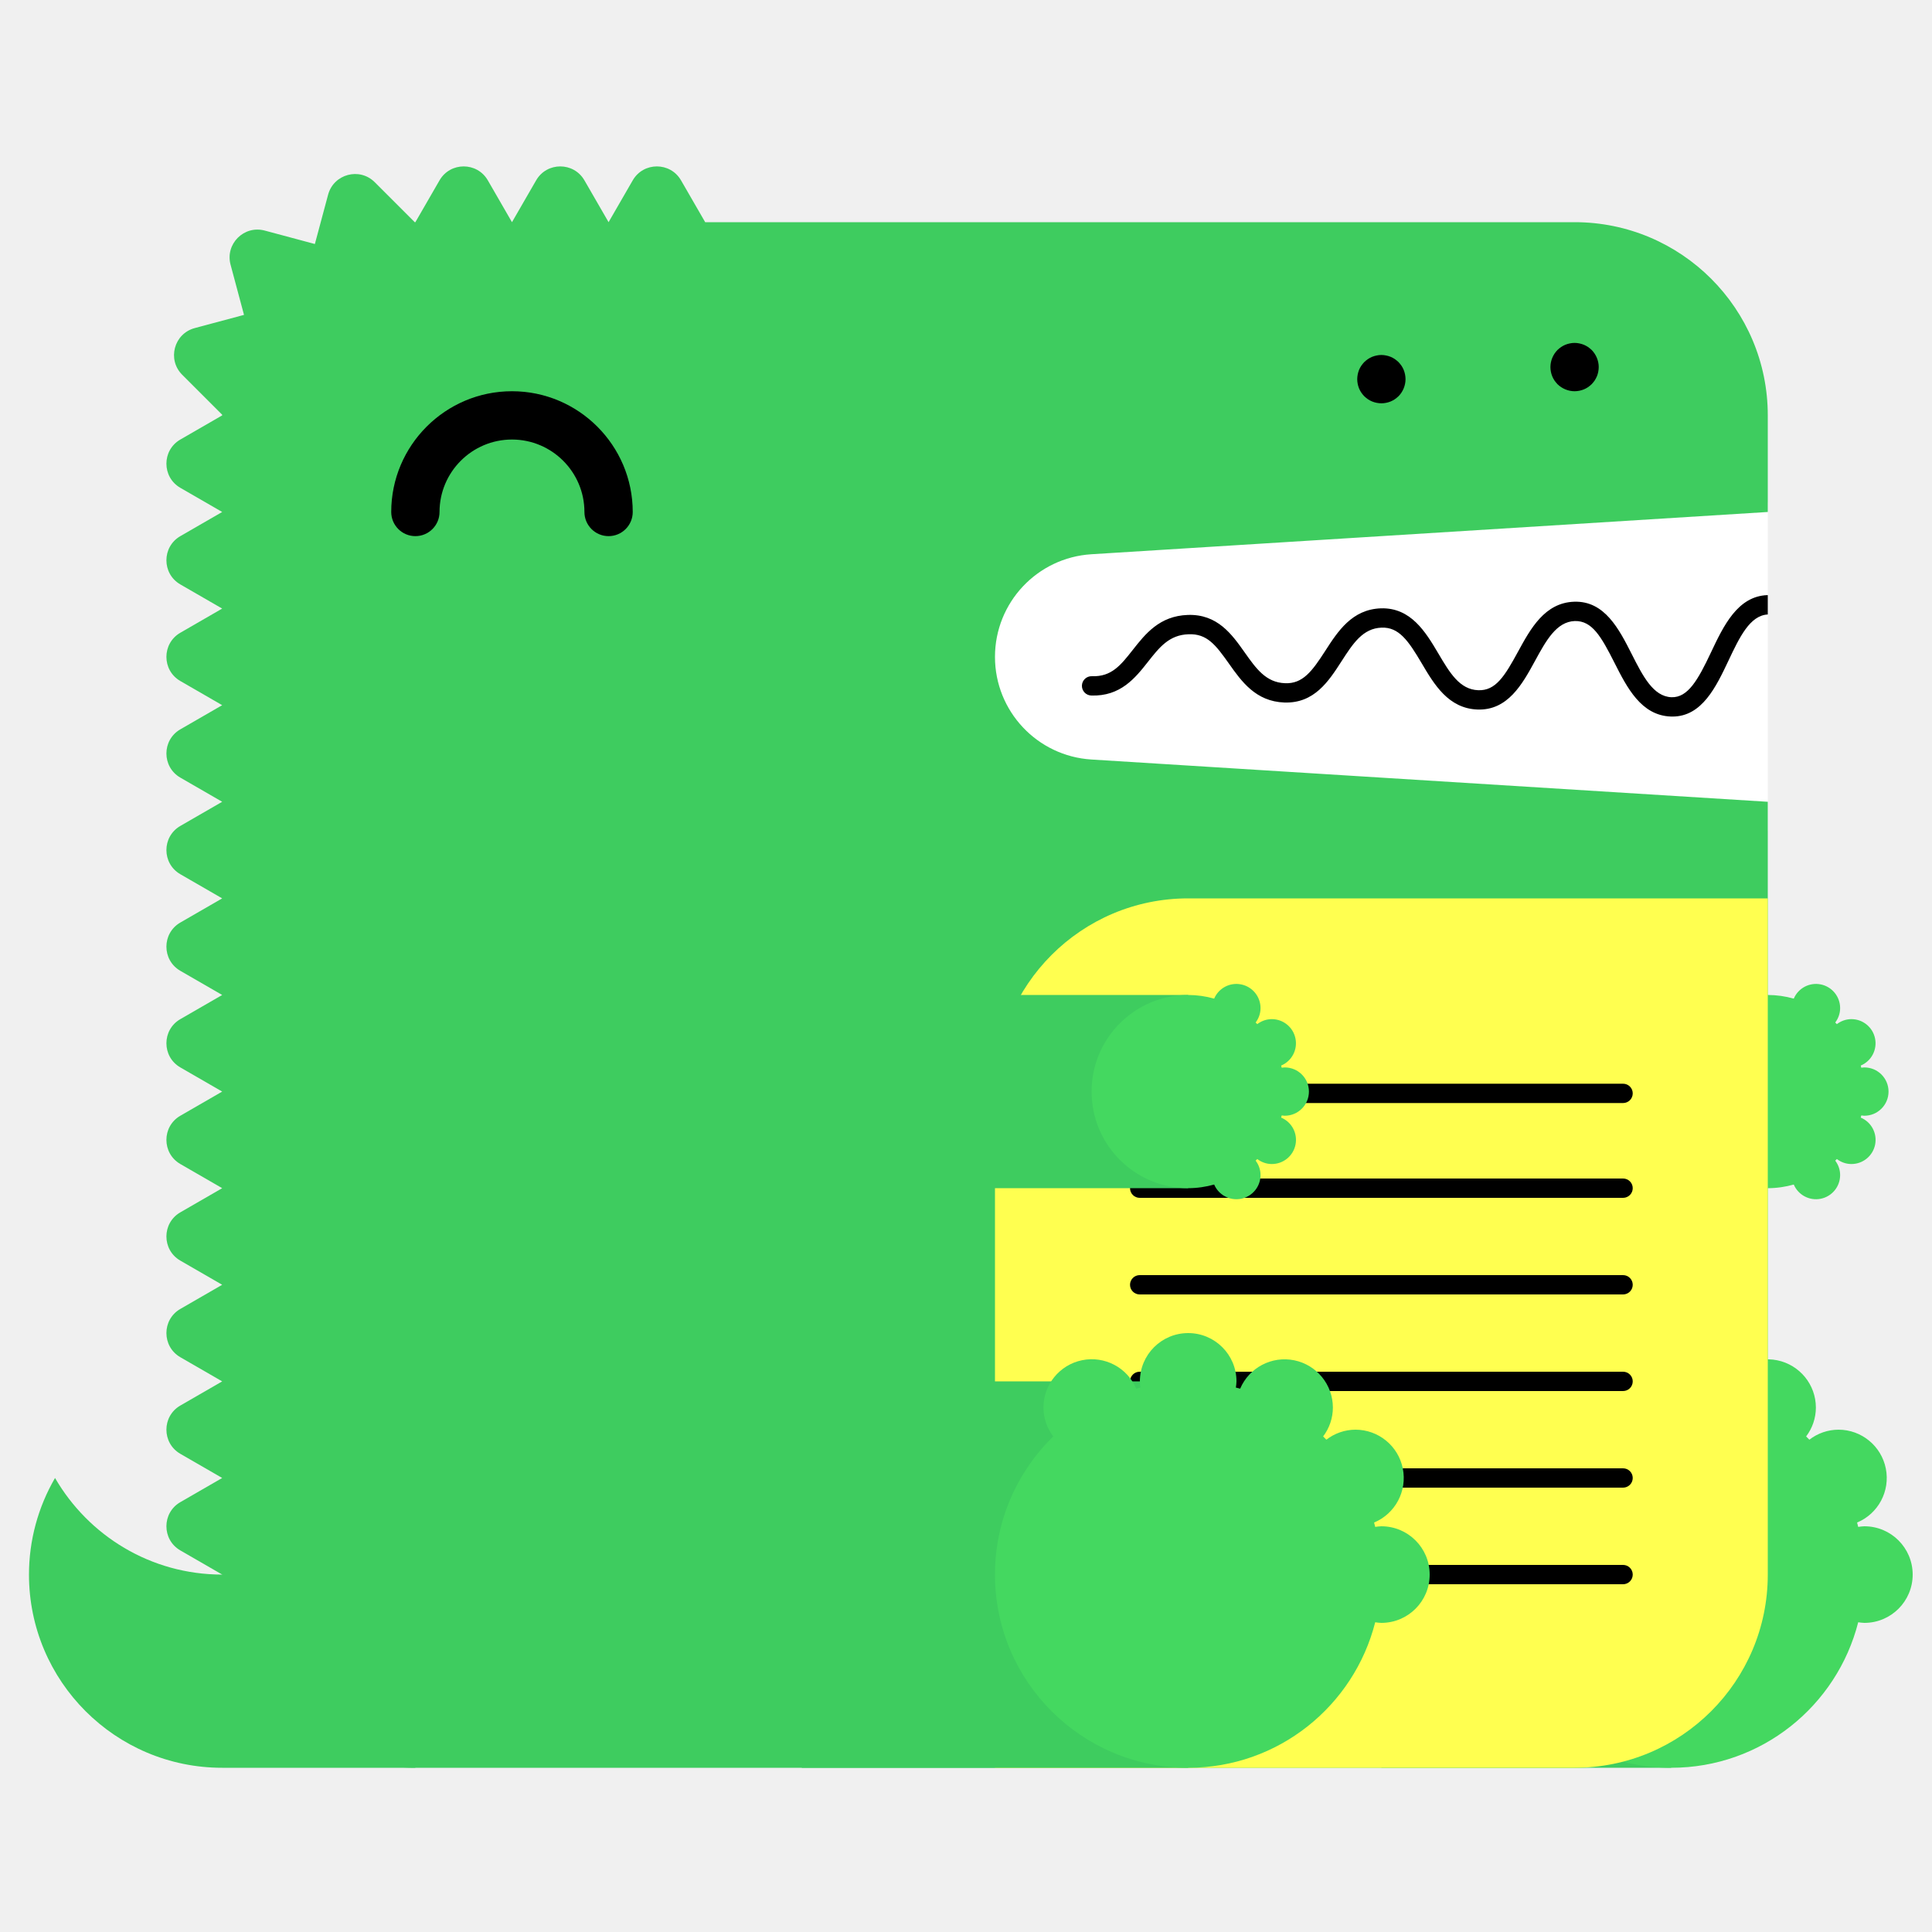
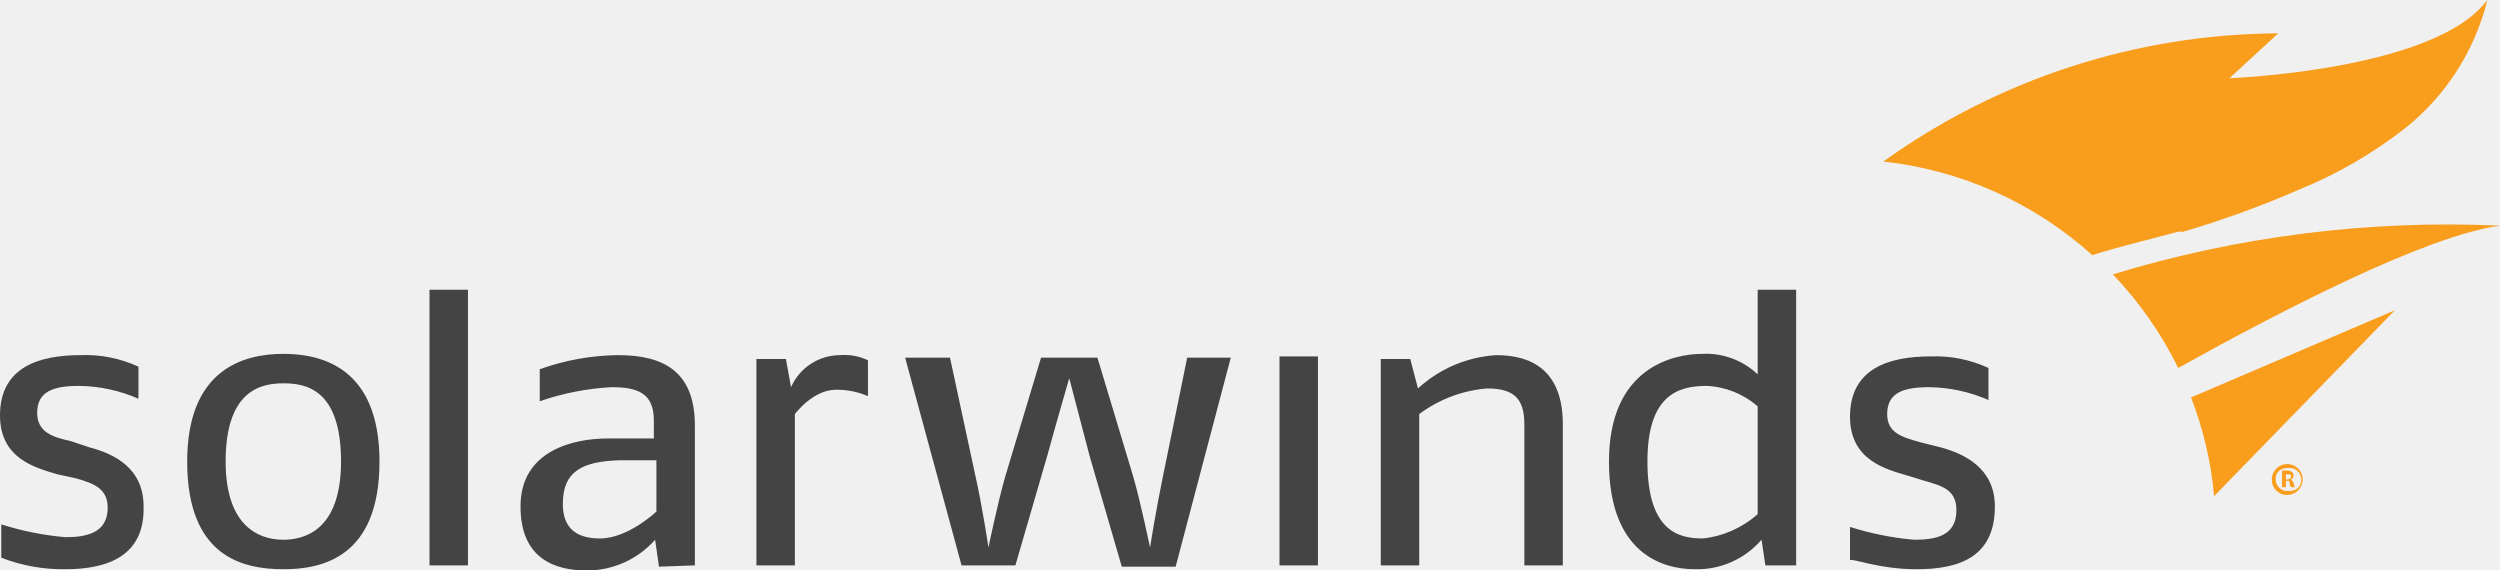
- <svg xmlns="http://www.w3.org/2000/svg" width="200" height="200" viewBox="0 0 200 200">
-   <g fill="none" fill-rule="evenodd">
-     <path fill="#FFF" d="M99 52h84v34H99z" />
-     <path d="M23 163c-7.398 0-13.843-4.027-17.303-10A19.886 19.886 0 0 0 3 163c0 11.046 8.954 20 20 20h20v-20H23z" fill="#3ECC5F" />
-     <path d="M112.98 57.376L183 53V43c0-11.046-8.954-20-20-20H73l-2.5-4.33c-1.112-1.925-3.889-1.925-5 0L63 23l-2.5-4.33c-1.111-1.925-3.889-1.925-5 0L53 23l-2.5-4.33c-1.111-1.925-3.889-1.925-5 0L43 23c-.022 0-.042.003-.065.003l-4.142-4.141c-1.57-1.571-4.252-.853-4.828 1.294l-1.369 5.104-5.192-1.392c-2.148-.575-4.111 1.389-3.535 3.536l1.39 5.193-5.102 1.367c-2.148.576-2.867 3.259-1.296 4.83l4.142 4.142c0 .021-.003.042-.003.064l-4.33 2.5c-1.925 1.111-1.925 3.889 0 5L23 53l-4.33 2.5c-1.925 1.111-1.925 3.889 0 5L23 63l-4.33 2.5c-1.925 1.111-1.925 3.889 0 5L23 73l-4.33 2.5c-1.925 1.111-1.925 3.889 0 5L23 83l-4.33 2.5c-1.925 1.111-1.925 3.889 0 5L23 93l-4.33 2.5c-1.925 1.111-1.925 3.889 0 5L23 103l-4.33 2.5c-1.925 1.111-1.925 3.889 0 5L23 113l-4.33 2.5c-1.925 1.111-1.925 3.889 0 5L23 123l-4.33 2.5c-1.925 1.111-1.925 3.889 0 5L23 133l-4.33 2.5c-1.925 1.111-1.925 3.889 0 5L23 143l-4.33 2.5c-1.925 1.111-1.925 3.889 0 5L23 153l-4.33 2.5c-1.925 1.111-1.925 3.889 0 5L23 163c0 11.046 8.954 20 20 20h120c11.046 0 20-8.954 20-20V83l-70.02-4.376A10.645 10.645 0 0 1 103 68c0-5.621 4.37-10.273 9.98-10.624" fill="#3ECC5F" />
-     <path fill="#3ECC5F" d="M143 183h30v-40h-30z" />
-     <path d="M193 158c-.219 0-.428.037-.639.064-.038-.15-.074-.301-.116-.451A5 5 0 0 0 190.32 148a4.96 4.96 0 0 0-3.016 1.036 26.531 26.531 0 0 0-.335-.336 4.955 4.955 0 0 0 1.011-2.987 5 5 0 0 0-9.599-1.959c-.148-.042-.297-.077-.445-.115.027-.211.064-.42.064-.639a5 5 0 0 0-5-5 5 5 0 0 0-5 5c0 .219.037.428.064.639-.148.038-.297.073-.445.115a4.998 4.998 0 0 0-9.599 1.959c0 1.125.384 2.151 1.011 2.987-3.717 3.632-6.031 8.693-6.031 14.3 0 11.046 8.954 20 20 20 9.339 0 17.16-6.41 19.361-15.064.211.027.42.064.639.064a5 5 0 0 0 5-5 5 5 0 0 0-5-5" fill="#44D860" />
-     <path fill="#3ECC5F" d="M153 123h30v-20h-30z" />
-     <path d="M193 115.5a2.5 2.5 0 1 0 0-5c-.109 0-.214.019-.319.032-.02-.075-.037-.15-.058-.225a2.501 2.501 0 0 0-.963-4.807c-.569 0-1.088.197-1.508.518a6.653 6.653 0 0 0-.168-.168c.314-.417.506-.931.506-1.494a2.5 2.5 0 0 0-4.8-.979A9.987 9.987 0 0 0 183 103c-5.522 0-10 4.478-10 10s4.478 10 10 10c.934 0 1.833-.138 2.69-.377a2.5 2.5 0 0 0 4.8-.979c0-.563-.192-1.077-.506-1.494.057-.055.113-.111.168-.168.42.321.939.518 1.508.518a2.5 2.5 0 0 0 .963-4.807c.021-.074.038-.15.058-.225.105.013.21.032.319.032" fill="#44D860" />
-     <path d="M63 55.5a2.5 2.5 0 0 1-2.5-2.5c0-4.136-3.364-7.5-7.5-7.5s-7.5 3.364-7.5 7.5a2.5 2.5 0 1 1-5 0c0-6.893 5.607-12.5 12.5-12.5S65.5 46.107 65.5 53a2.5 2.5 0 0 1-2.5 2.5" fill="#000" />
-     <path d="M103 183h60c11.046 0 20-8.954 20-20V93h-60c-11.046 0-20 8.954-20 20v70z" fill="#FFFF50" />
-     <path d="M168.02 124h-50.04a1 1 0 1 1 0-2h50.04a1 1 0 1 1 0 2m0 20h-50.04a1 1 0 1 1 0-2h50.04a1 1 0 1 1 0 2m0 20h-50.04a1 1 0 1 1 0-2h50.04a1 1 0 1 1 0 2m0-49.814h-50.04a1 1 0 1 1 0-2h50.04a1 1 0 1 1 0 2m0 19.814h-50.04a1 1 0 1 1 0-2h50.04a1 1 0 1 1 0 2m0 20h-50.04a1 1 0 1 1 0-2h50.04a1 1 0 1 1 0 2M183 61.611c-.012 0-.022-.006-.034-.005-3.09.105-4.552 3.196-5.842 5.923-1.346 2.85-2.387 4.703-4.093 4.647-1.889-.068-2.969-2.202-4.113-4.46-1.314-2.594-2.814-5.536-5.963-5.426-3.046.104-4.513 2.794-5.807 5.167-1.377 2.528-2.314 4.065-4.121 3.994-1.927-.07-2.951-1.805-4.136-3.813-1.321-2.236-2.848-4.75-5.936-4.664-2.994.103-4.465 2.385-5.763 4.4-1.373 2.13-2.335 3.428-4.165 3.351-1.973-.07-2.992-1.51-4.171-3.177-1.324-1.873-2.816-3.993-5.895-3.89-2.928.1-4.399 1.97-5.696 3.618-1.232 1.564-2.194 2.802-4.229 2.724a1 1 0 0 0-.072 2c3.017.101 4.545-1.8 5.872-3.487 1.177-1.496 2.193-2.787 4.193-2.855 1.926-.082 2.829 1.115 4.195 3.045 1.297 1.834 2.769 3.914 5.731 4.021 3.103.104 4.596-2.215 5.918-4.267 1.182-1.834 2.202-3.417 4.15-3.484 1.793-.067 2.769 1.35 4.145 3.681 1.297 2.197 2.766 4.686 5.787 4.796 3.125.108 4.634-2.62 5.949-5.035 1.139-2.088 2.214-4.06 4.119-4.126 1.793-.042 2.728 1.595 4.111 4.33 1.292 2.553 2.757 5.445 5.825 5.556l.169.003c3.064 0 4.518-3.075 5.805-5.794 1.139-2.41 2.217-4.68 4.067-4.773v-2z" fill="#000" />
-     <path fill="#3ECC5F" d="M83 183h40v-40H83z" />
-     <path d="M143 158c-.219 0-.428.037-.639.064-.038-.15-.074-.301-.116-.451A5 5 0 0 0 140.32 148a4.96 4.96 0 0 0-3.016 1.036 26.531 26.531 0 0 0-.335-.336 4.955 4.955 0 0 0 1.011-2.987 5 5 0 0 0-9.599-1.959c-.148-.042-.297-.077-.445-.115.027-.211.064-.42.064-.639a5 5 0 0 0-5-5 5 5 0 0 0-5 5c0 .219.037.428.064.639-.148.038-.297.073-.445.115a4.998 4.998 0 0 0-9.599 1.959c0 1.125.384 2.151 1.011 2.987-3.717 3.632-6.031 8.693-6.031 14.3 0 11.046 8.954 20 20 20 9.339 0 17.16-6.41 19.361-15.064.211.027.42.064.639.064a5 5 0 0 0 5-5 5 5 0 0 0-5-5" fill="#44D860" />
-     <path fill="#3ECC5F" d="M83 123h40v-20H83z" />
-     <path d="M133 115.5a2.5 2.5 0 1 0 0-5c-.109 0-.214.019-.319.032-.02-.075-.037-.15-.058-.225a2.501 2.501 0 0 0-.963-4.807c-.569 0-1.088.197-1.508.518a6.653 6.653 0 0 0-.168-.168c.314-.417.506-.931.506-1.494a2.5 2.5 0 0 0-4.8-.979A9.987 9.987 0 0 0 123 103c-5.522 0-10 4.478-10 10s4.478 10 10 10c.934 0 1.833-.138 2.69-.377a2.5 2.5 0 0 0 4.8-.979c0-.563-.192-1.077-.506-1.494.057-.055.113-.111.168-.168.42.321.939.518 1.508.518a2.5 2.5 0 0 0 .963-4.807c.021-.074.038-.15.058-.225.105.013.21.032.319.032" fill="#44D860" />
-     <path d="M143 41.75c-.16 0-.33-.02-.49-.05a2.52 2.52 0 0 1-.47-.14c-.15-.06-.29-.14-.431-.23-.13-.09-.259-.2-.38-.31-.109-.12-.219-.24-.309-.38s-.17-.28-.231-.43a2.619 2.619 0 0 1-.189-.96c0-.16.02-.33.05-.49.03-.16.08-.31.139-.47.061-.15.141-.29.231-.43.09-.13.2-.26.309-.38.121-.11.25-.22.38-.31.141-.09.281-.17.431-.23.149-.06.31-.11.47-.14.32-.07.65-.07.98 0 .159.03.32.08.47.14.149.06.29.14.43.23.13.09.259.2.38.31.11.12.22.25.31.38.09.14.17.28.23.43.06.16.11.31.14.47.029.16.05.33.05.49 0 .66-.271 1.31-.73 1.77-.121.11-.25.22-.38.31-.14.09-.281.17-.43.23a2.565 2.565 0 0 1-.96.19m20-1.25c-.66 0-1.3-.27-1.771-.73a3.802 3.802 0 0 1-.309-.38c-.09-.14-.17-.28-.231-.43a2.619 2.619 0 0 1-.189-.96c0-.66.27-1.3.729-1.77.121-.11.25-.22.38-.31.141-.09.281-.17.431-.23.149-.06.31-.11.47-.14.32-.07.66-.07.98 0 .159.03.32.08.47.14.149.06.29.14.43.23.13.09.259.2.38.31.459.47.73 1.11.73 1.77 0 .16-.021.33-.05.49-.03.16-.08.32-.14.47-.07.15-.14.29-.23.43-.09.13-.2.26-.31.38-.121.11-.25.22-.38.31-.14.09-.281.17-.43.23a2.565 2.565 0 0 1-.96.19" fill="#000" />
-   </g>
+ <svg xmlns="http://www.w3.org/2000/svg" width="195" height="44.4" viewBox="0 0 195 44.4">
+   <defs>
+     <style>.a{fill:#444;}.b{fill:#f99d1c;}</style>
+   </defs>
+   <path class="a" d="M5.1,44.4a13.258,13.258,0,0,1-5-.9V40.9a22.972,22.972,0,0,0,5,1c1.6,0,3.3-.3,3.3-2.3,0-1.5-1.1-1.9-2.5-2.3L4.5,37C2.8,36.5,0,35.8,0,32.4c0-3.8,3.1-4.7,6.3-4.7a9.842,9.842,0,0,1,4.5.9v2.5a11.937,11.937,0,0,0-4.6-1c-2,0-3.3.4-3.3,2.1,0,1.5,1.2,1.9,2.6,2.2l1.5.5c1.9.5,4.2,1.6,4.2,4.6.1,3.8-2.7,4.9-6.1,4.9m17,0c3,0,7.5-.9,7.5-8.4,0-7.4-4.6-8.4-7.5-8.4-3.1,0-7.5,1.2-7.5,8.4,0,7.4,4.3,8.4,7.5,8.4m0-14.5c1.7,0,4.5.4,4.5,6.1,0,5.5-3,6.1-4.5,6.1-1.2,0-4.5-.4-4.5-6.1,0-5.6,2.8-6.1,4.5-6.1M33.5,44.1h3V22.6h-3V44.1Zm20.7,0V33.2c0-4.2-2.4-5.5-6-5.5a18.641,18.641,0,0,0-6.1,1.1v2.5a20.3,20.3,0,0,1,5.6-1.1c2.1,0,3.3.5,3.3,2.6v1.4H47.4c-2.6,0-6.8.9-6.8,5.3,0,4.1,2.7,5,5.2,5a7.121,7.121,0,0,0,5.3-2.4l.3,2.1,2.8-.1Zm-3-4.2S49,42,46.8,42c-1.6,0-2.9-.6-2.9-2.7,0-2.6,1.6-3.3,4.4-3.4h2.9Zm14-9.5a6.067,6.067,0,0,1,2.5.5V28.1a4.294,4.294,0,0,0-2.2-.4,4.196,4.196,0,0,0-3.8,2.5L61.3,28H59V44.1h3V32.3s1.4-1.9,3.2-1.9M96,27.9H92.6l-1.9,9.3c-.5,2.4-1,5.5-1,5.5s-.7-3.4-1.3-5.5l-2.8-9.3H81.2l-2.8,9.3c-.6,2.1-1.3,5.5-1.3,5.5s-.5-3.3-1-5.5l-2-9.3H70.6L75,44.1h4.2l2.5-8.6c.6-2.2,1.7-6,1.7-6s1,3.8,1.6,6.1l2.5,8.6h4.2Zm3.8,16.2h3V27.8h-3Zm22.1,0v-11c0-4.1-2.3-5.4-5.2-5.4a9.938,9.938,0,0,0-6.1,2.6L110,28h-2.3V44.1h3V32.3a10.189,10.189,0,0,1,5.3-2c2.1,0,2.9.8,2.9,2.8v11Zm18.2,0V22.6h-3v6.6a5.848,5.848,0,0,0-4.3-1.6c-2.2,0-7.3,1-7.3,8.4,0,7.2,4.2,8.4,6.7,8.4a6.63,6.63,0,0,0,5.2-2.3l.3,2Zm-3-4a7.635,7.635,0,0,1-4.3,1.9c-1.9,0-4.3-.6-4.3-6,0-5.1,2.3-5.9,4.6-5.9a6.452,6.452,0,0,1,4,1.6v8.4Zm12.4,4.3c3.4,0,6.1-1,6.1-4.9,0-3-2.4-4.1-4.2-4.6l-1.6-.4c-1.4-.4-2.6-.7-2.6-2.2,0-1.7,1.3-2.1,3.3-2.1a11.937,11.937,0,0,1,4.6,1V28.7a9.842,9.842,0,0,0-4.5-.9c-3.2,0-6.3.9-6.3,4.7,0,3.4,2.8,4.1,4.5,4.6l1.3.4c1.4.4,2.5.7,2.5,2.3,0,2-1.6,2.3-3.3,2.3a22.972,22.972,0,0,1-5-1v2.6c.1-.2,2.2.7,5.2.7" />
+   <path class="b" d="M169.8,18.1c-2.2.6-4.4,1.1-6.6,1.8a29.071,29.071,0,0,0-16.3-7.3,53.269,53.269,0,0,1,30.8-10l-3.8,3.5S190,5.5,194,0a10.926,10.926,0,0,1-.5,1.7,18.382,18.382,0,0,1-5.9,8.3,34.49,34.49,0,0,1-8.3,4.8,76.231,76.231,0,0,1-9.1,3.3c-.1-.1-.3,0-.4,0m25.2-.5a89.715,89.715,0,0,0-30.2,3.8,28.982,28.982,0,0,1,5.1,7.3c8.1-4.5,19.3-10.3,25.1-11.1M170.9,31a27.931,27.931,0,0,1,1.8,7.7l14.1-14.5Zm7.6,7.6a1.204,1.204,0,1,0-1.3-1.2,1.181,1.181,0,0,0,1.3,1.2m0-2.1a.919.919,0,0,1,1,.9c0,.7-.5.9-1,.9a.919.919,0,0,1-1-.9c0-.7.5-.9,1-.9M179,38l-.1-.3c0-.1-.1-.2-.2-.3.1-.1.2-.1.2-.3,0-.3-.3-.4-.5-.4H178V38h.3v-.5h.2c.1,0,.1.2.1.3l.1.2Zm-.5-1c.2,0,.2,0,.2.2,0,.1-.1.2-.4.2V37h.2" />
</svg>
